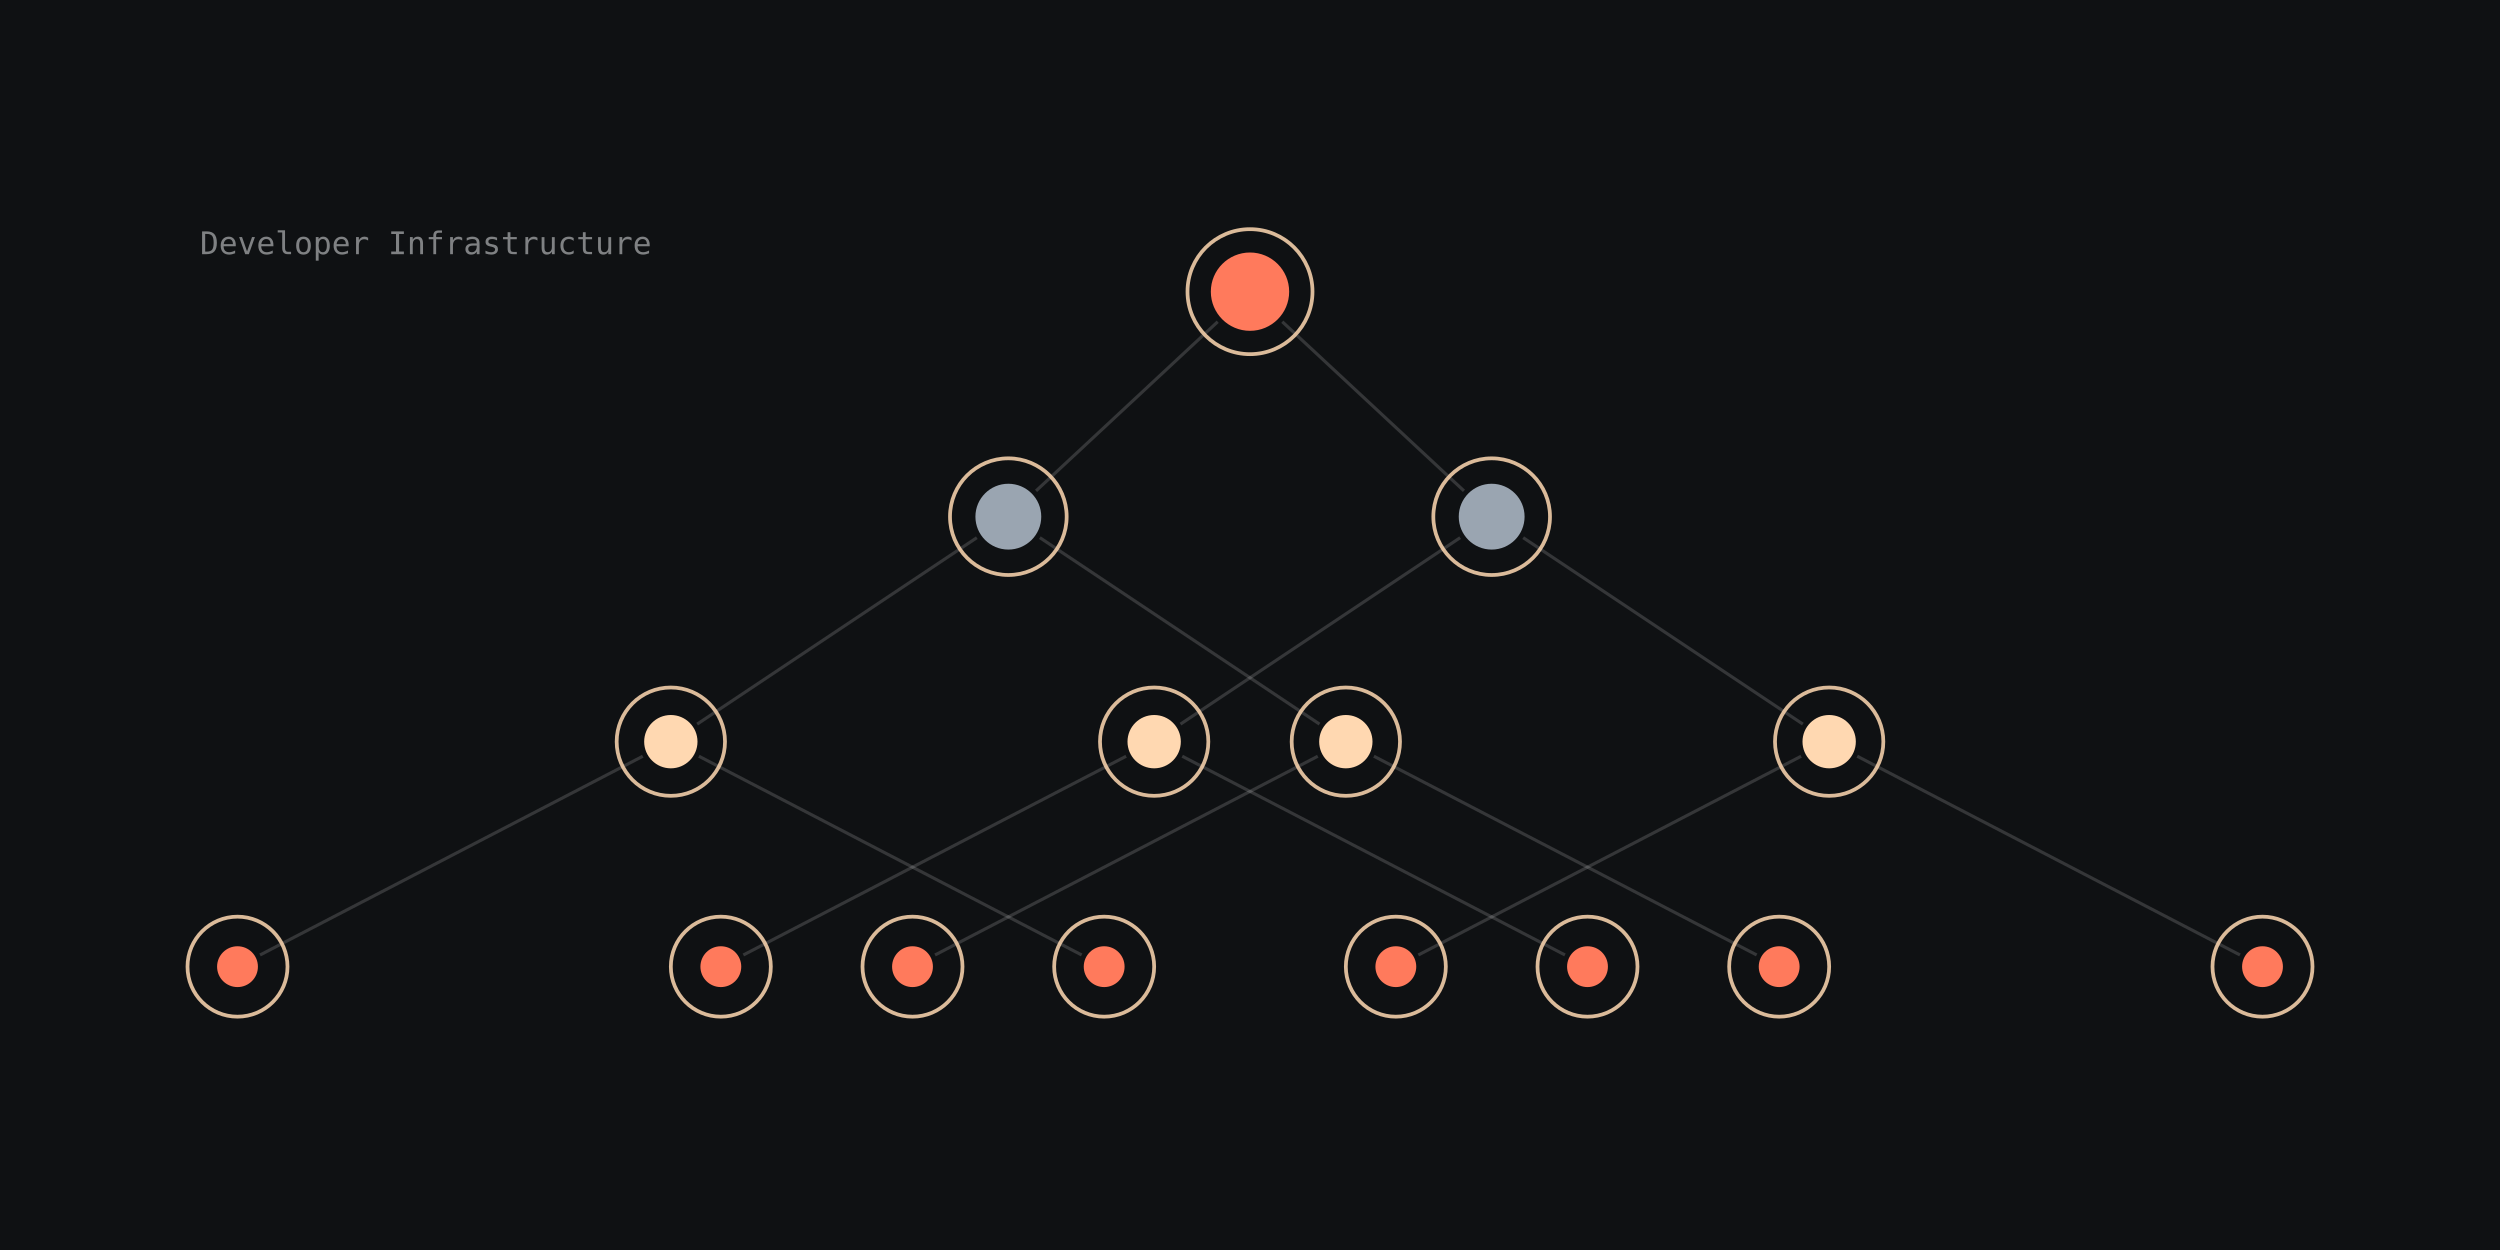
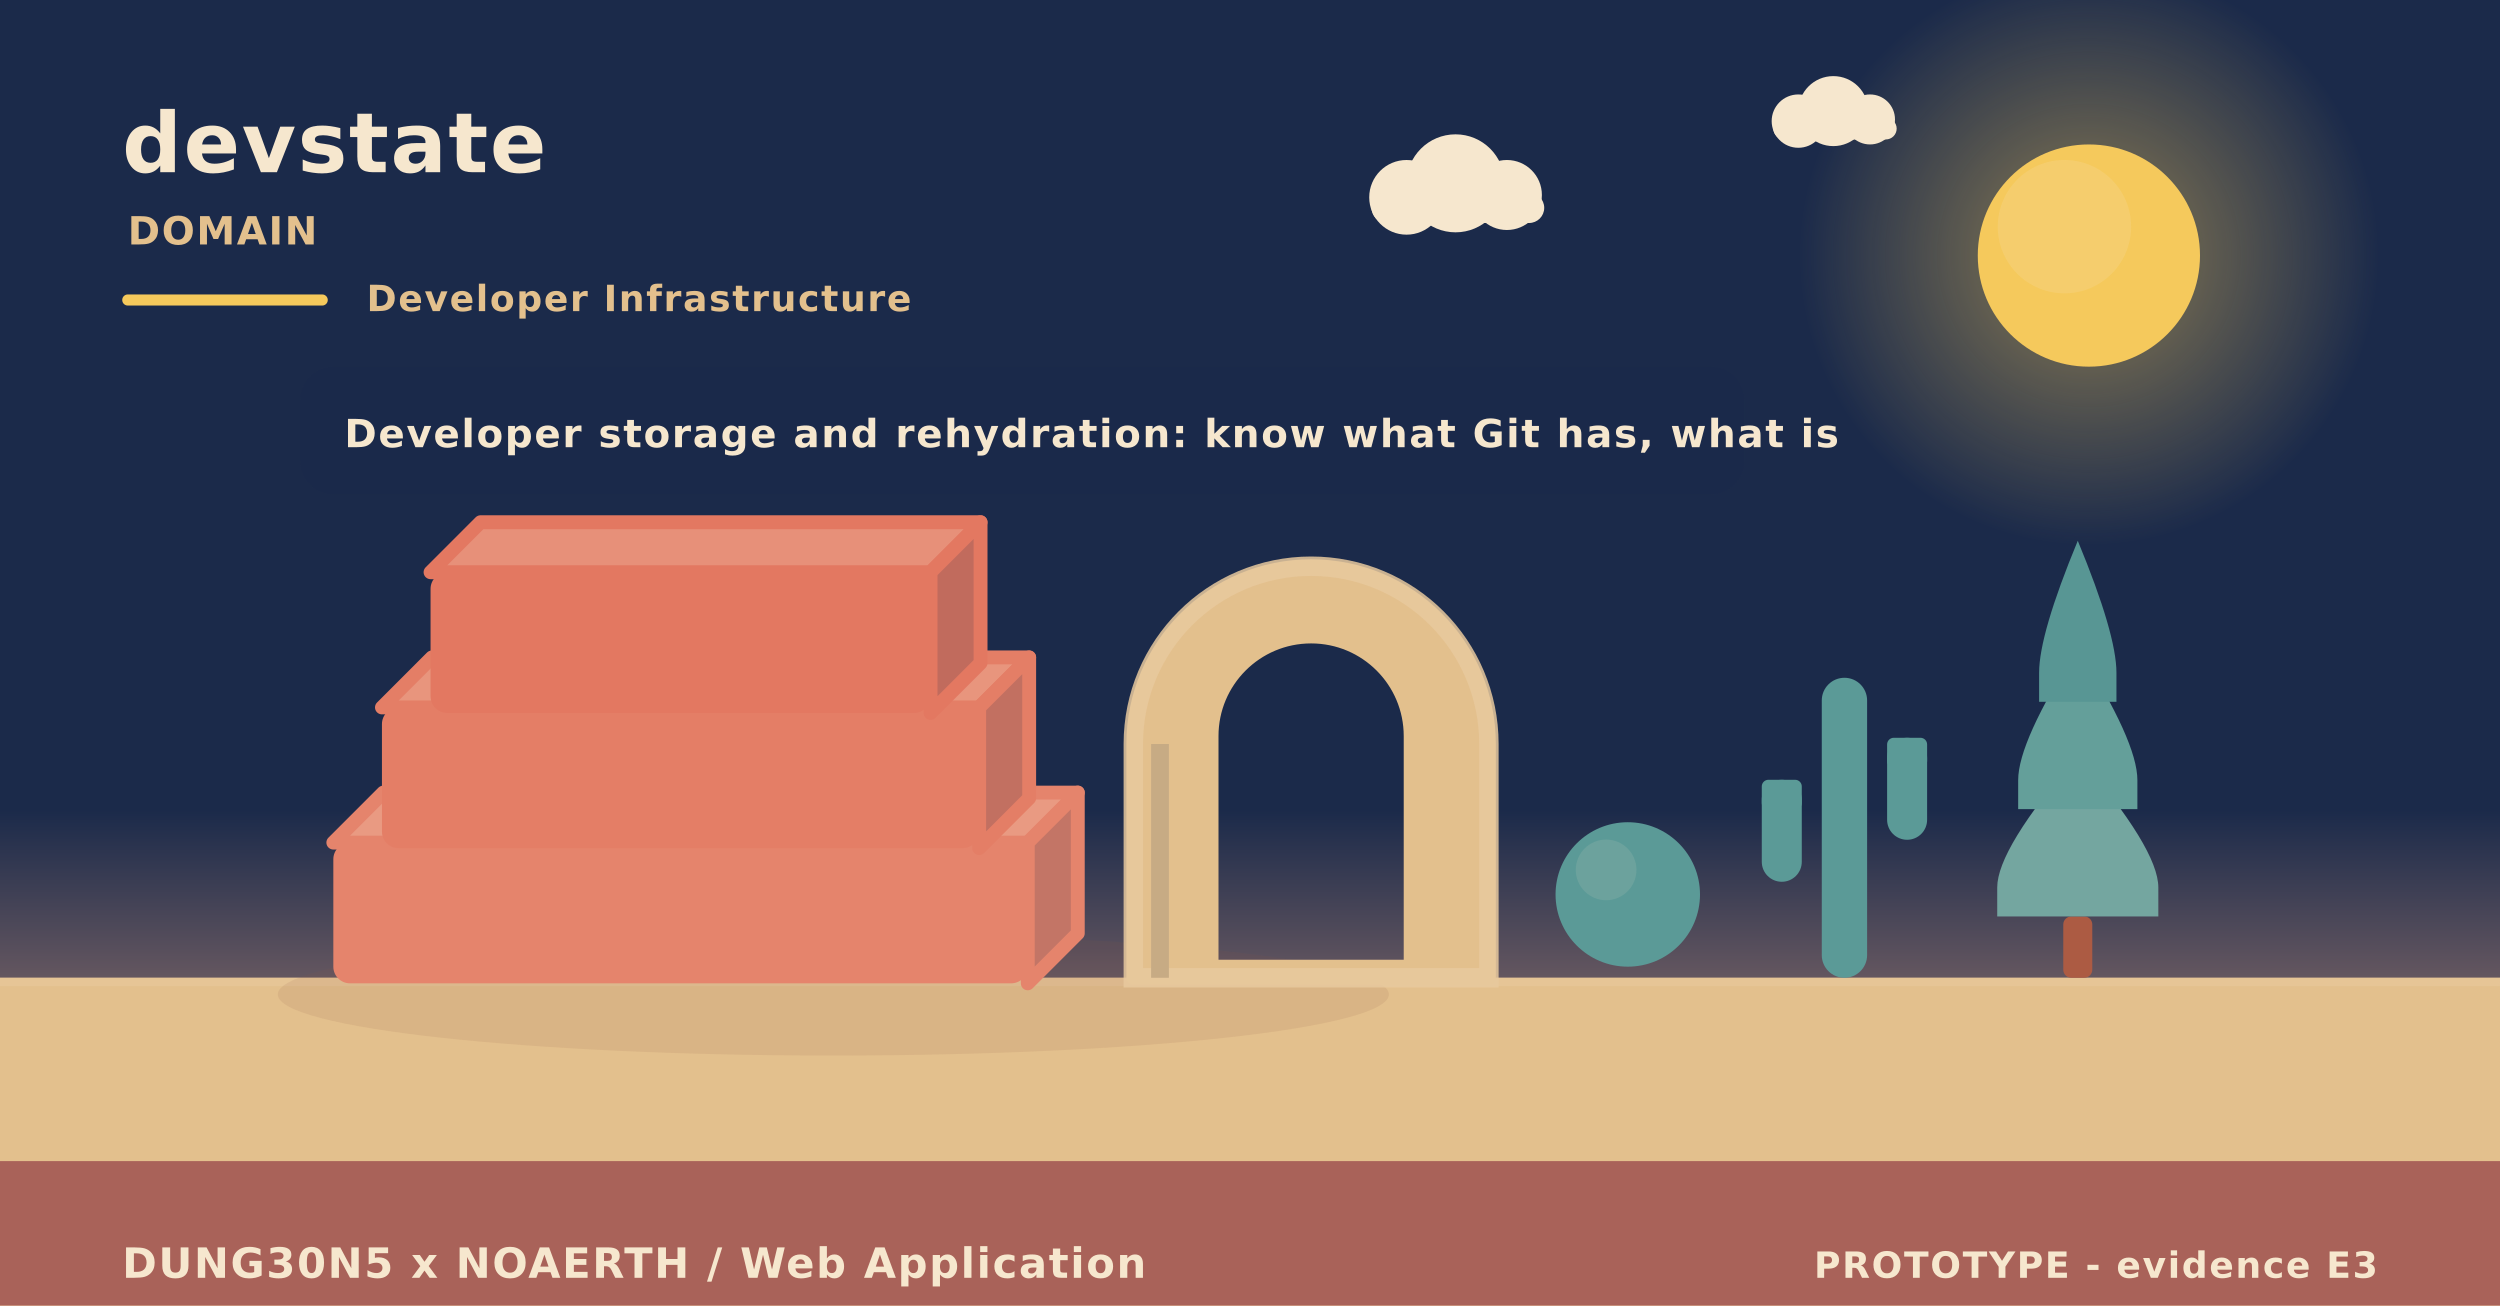
- <svg xmlns="http://www.w3.org/2000/svg" viewBox="0 0 1200 600" width="1200" height="600" role="img" aria-label="devstate domain model">
-   <rect width="1200" height="600" fill="#0f1113" />
-   <defs>
-     <linearGradient id="gd" x1="0" y1="0" x2="1" y2="1">
-       <stop offset="0%" stop-color="#ff7a5c" />
-       <stop offset="100%" stop-color="#9aa5b1" />
-     </linearGradient>
-   </defs>
-   <line x1="600.00" y1="140.00" x2="716.00" y2="248.00" stroke="rgba(241,243,245,0.300)" stroke-width="1.50" opacity="0.55" />
-   <line x1="600.00" y1="140.00" x2="484.00" y2="248.00" stroke="rgba(241,243,245,0.300)" stroke-width="1.50" opacity="0.55" />
-   <line x1="716.00" y1="248.00" x2="878.00" y2="356.00" stroke="rgba(241,243,245,0.300)" stroke-width="1.50" opacity="0.55" />
-   <line x1="716.00" y1="248.00" x2="554.00" y2="356.00" stroke="rgba(241,243,245,0.300)" stroke-width="1.50" opacity="0.55" />
-   <line x1="484.00" y1="248.00" x2="646.00" y2="356.00" stroke="rgba(241,243,245,0.300)" stroke-width="1.50" opacity="0.55" />
-   <line x1="484.00" y1="248.00" x2="322.00" y2="356.00" stroke="rgba(241,243,245,0.300)" stroke-width="1.50" opacity="0.55" />
-   <line x1="878.00" y1="356.00" x2="1086.00" y2="464.00" stroke="rgba(241,243,245,0.300)" stroke-width="1.50" opacity="0.55" />
-   <line x1="878.00" y1="356.00" x2="670.00" y2="464.00" stroke="rgba(241,243,245,0.300)" stroke-width="1.50" opacity="0.55" />
-   <line x1="554.00" y1="356.00" x2="762.00" y2="464.00" stroke="rgba(241,243,245,0.300)" stroke-width="1.50" opacity="0.55" />
-   <line x1="554.00" y1="356.00" x2="346.00" y2="464.00" stroke="rgba(241,243,245,0.300)" stroke-width="1.50" opacity="0.55" />
-   <line x1="646.00" y1="356.00" x2="854.00" y2="464.00" stroke="rgba(241,243,245,0.300)" stroke-width="1.50" opacity="0.55" />
-   <line x1="646.00" y1="356.00" x2="438.00" y2="464.00" stroke="rgba(241,243,245,0.300)" stroke-width="1.50" opacity="0.55" />
-   <line x1="322.00" y1="356.00" x2="530.00" y2="464.00" stroke="rgba(241,243,245,0.300)" stroke-width="1.50" opacity="0.55" />
-   <line x1="322.00" y1="356.00" x2="114.00" y2="464.00" stroke="rgba(241,243,245,0.300)" stroke-width="1.50" opacity="0.55" />
-   <circle cx="600.00" cy="140.00" r="20.00" fill="#ff7a5c" opacity="1.00" stroke="#0f1113" stroke-width="2.40" />
+ <svg xmlns="http://www.w3.org/2000/svg" width="900" height="470" viewBox="0 0 900 470" role="img" aria-label="devstate - the problem it addresses">
+   <linearGradient id="skym" x1="0" y1="0" x2="0" y2="1">
+     <stop offset="0" stop-color="#1b2a4a" />
+     <stop offset="0.62" stop-color="#1b2a4a" />
+     <stop offset="1" stop-color="#f3ad8a" />
+   </linearGradient>
+   <rect width="900" height="470" fill="url(#skym)" />
+   <radialGradient id="sunm">
+     <stop offset="0.35" stop-color="#f5c95c" stop-opacity="0.34" />
+     <stop offset="1" stop-color="#f5c95c" stop-opacity="0" />
+   </radialGradient>
+   <circle cx="752" cy="92" r="104" fill="url(#sunm)" />
+   <circle cx="752" cy="92" r="40" fill="#f5c95c" />
+   <circle cx="743.2" cy="81.6" r="24" fill="#f5d27e" opacity="0.5" />
  <g>
-     <circle cx="600.00" cy="140.00" r="30.00" fill="none" stroke="#ffd8b1" stroke-width="1.80" opacity="0.85" />
-     <animate attributeName="opacity" values="0.25;1.0;0.25" dur="10.562s" begin="0.0s" repeatCount="indefinite" />
+     <circle cx="524" cy="66" r="17.64" fill="#f6e7ce" />
+     <circle cx="506.36" cy="71.04" r="13.44" fill="#f6e7ce" />
+     <circle cx="542.48" cy="70.2" r="12.6" fill="#f6e7ce" />
+     <rect x="493.76" y="69.36" width="62.16" height="10.92" rx="5.46" fill="#f6e7ce" />
+     <animateTransform attributeName="transform" type="translate" values="0 0;24 0;0 0" dur="36s" begin="0s" repeatCount="indefinite" />
  </g>
-   <circle cx="716.00" cy="248.00" r="17.00" fill="#9aa5b1" opacity="1.00" stroke="#0f1113" stroke-width="2.40" />
  <g>
-     <circle cx="716.00" cy="248.00" r="28.00" fill="none" stroke="#ffd8b1" stroke-width="1.80" opacity="0.85" />
-     <animate attributeName="opacity" values="0.25;1.0;0.25" dur="10.562s" begin="0.5s" repeatCount="indefinite" />
+     <circle cx="660" cy="40" r="12.6" fill="#f6e7ce" />
+     <circle cx="647.4" cy="43.6" r="9.6" fill="#f6e7ce" />
+     <circle cx="673.2" cy="43" r="9" fill="#f6e7ce" />
+     <rect x="638.4" y="42.4" width="44.4" height="7.8" rx="3.9" fill="#f6e7ce" />
+     <animateTransform attributeName="transform" type="translate" values="0 0;-18 0;0 0" dur="46s" begin="3s" repeatCount="indefinite" />
  </g>
-   <circle cx="484.00" cy="248.00" r="17.00" fill="#9aa5b1" opacity="1.00" stroke="#0f1113" stroke-width="2.40" />
-   <g>
-     <circle cx="484.00" cy="248.00" r="28.00" fill="none" stroke="#ffd8b1" stroke-width="1.80" opacity="0.85" />
-     <animate attributeName="opacity" values="0.25;1.0;0.25" dur="10.562s" begin="0.62s" repeatCount="indefinite" />
-   </g>
-   <circle cx="878.00" cy="356.00" r="14.00" fill="#ffd8b1" opacity="1.00" stroke="#0f1113" stroke-width="2.40" />
-   <g>
-     <circle cx="878.00" cy="356.00" r="26.00" fill="none" stroke="#ffd8b1" stroke-width="1.80" opacity="0.85" />
-     <animate attributeName="opacity" values="0.25;1.0;0.25" dur="10.562s" begin="1.0s" repeatCount="indefinite" />
-   </g>
-   <circle cx="554.00" cy="356.00" r="14.00" fill="#ffd8b1" opacity="1.00" stroke="#0f1113" stroke-width="2.40" />
-   <g>
-     <circle cx="554.00" cy="356.00" r="26.00" fill="none" stroke="#ffd8b1" stroke-width="1.80" opacity="0.85" />
-     <animate attributeName="opacity" values="0.25;1.0;0.25" dur="10.562s" begin="1.12s" repeatCount="indefinite" />
-   </g>
-   <circle cx="646.00" cy="356.00" r="14.00" fill="#ffd8b1" opacity="1.00" stroke="#0f1113" stroke-width="2.40" />
-   <g>
-     <circle cx="646.00" cy="356.00" r="26.00" fill="none" stroke="#ffd8b1" stroke-width="1.80" opacity="0.85" />
-     <animate attributeName="opacity" values="0.25;1.0;0.25" dur="10.562s" begin="1.24s" repeatCount="indefinite" />
-   </g>
-   <circle cx="322.00" cy="356.00" r="14.00" fill="#ffd8b1" opacity="1.00" stroke="#0f1113" stroke-width="2.40" />
-   <g>
-     <circle cx="322.00" cy="356.00" r="26.00" fill="none" stroke="#ffd8b1" stroke-width="1.80" opacity="0.85" />
-     <animate attributeName="opacity" values="0.25;1.0;0.25" dur="10.562s" begin="1.36s" repeatCount="indefinite" />
-   </g>
-   <circle cx="1086.00" cy="464.00" r="11.00" fill="#ff7a5c" opacity="1.00" stroke="#0f1113" stroke-width="2.40" />
-   <g>
-     <circle cx="1086.00" cy="464.00" r="24.00" fill="none" stroke="#ffd8b1" stroke-width="1.80" opacity="0.85" />
-     <animate attributeName="opacity" values="0.25;1.0;0.25" dur="10.562s" begin="1.5s" repeatCount="indefinite" />
-   </g>
-   <circle cx="670.00" cy="464.00" r="11.00" fill="#ff7a5c" opacity="1.00" stroke="#0f1113" stroke-width="2.40" />
-   <g>
-     <circle cx="670.00" cy="464.00" r="24.00" fill="none" stroke="#ffd8b1" stroke-width="1.80" opacity="0.85" />
-     <animate attributeName="opacity" values="0.25;1.0;0.25" dur="10.562s" begin="1.62s" repeatCount="indefinite" />
-   </g>
-   <circle cx="762.00" cy="464.00" r="11.00" fill="#ff7a5c" opacity="1.00" stroke="#0f1113" stroke-width="2.40" />
-   <g>
-     <circle cx="762.00" cy="464.00" r="24.00" fill="none" stroke="#ffd8b1" stroke-width="1.80" opacity="0.85" />
-     <animate attributeName="opacity" values="0.25;1.0;0.25" dur="10.562s" begin="1.74s" repeatCount="indefinite" />
-   </g>
-   <circle cx="346.00" cy="464.00" r="11.00" fill="#ff7a5c" opacity="1.00" stroke="#0f1113" stroke-width="2.40" />
-   <g>
-     <circle cx="346.00" cy="464.00" r="24.00" fill="none" stroke="#ffd8b1" stroke-width="1.80" opacity="0.85" />
-     <animate attributeName="opacity" values="0.25;1.0;0.25" dur="10.562s" begin="1.86s" repeatCount="indefinite" />
-   </g>
-   <circle cx="854.00" cy="464.00" r="11.00" fill="#ff7a5c" opacity="1.00" stroke="#0f1113" stroke-width="2.40" />
-   <g>
-     <circle cx="854.00" cy="464.00" r="24.00" fill="none" stroke="#ffd8b1" stroke-width="1.80" opacity="0.85" />
-     <animate attributeName="opacity" values="0.25;1.0;0.25" dur="10.562s" begin="1.98s" repeatCount="indefinite" />
-   </g>
-   <circle cx="438.00" cy="464.00" r="11.00" fill="#ff7a5c" opacity="1.00" stroke="#0f1113" stroke-width="2.40" />
-   <g>
-     <circle cx="438.00" cy="464.00" r="24.00" fill="none" stroke="#ffd8b1" stroke-width="1.80" opacity="0.85" />
-     <animate attributeName="opacity" values="0.25;1.0;0.25" dur="10.562s" begin="2.1s" repeatCount="indefinite" />
-   </g>
-   <circle cx="530.00" cy="464.00" r="11.00" fill="#ff7a5c" opacity="1.00" stroke="#0f1113" stroke-width="2.40" />
-   <g>
-     <circle cx="530.00" cy="464.00" r="24.00" fill="none" stroke="#ffd8b1" stroke-width="1.80" opacity="0.85" />
-     <animate attributeName="opacity" values="0.25;1.0;0.25" dur="10.562s" begin="2.22s" repeatCount="indefinite" />
-   </g>
-   <circle cx="114.00" cy="464.00" r="11.00" fill="#ff7a5c" opacity="1.00" stroke="#0f1113" stroke-width="2.40" />
-   <g>
-     <circle cx="114.00" cy="464.00" r="24.00" fill="none" stroke="#ffd8b1" stroke-width="1.80" opacity="0.85" />
-     <animate attributeName="opacity" values="0.25;1.0;0.25" dur="10.562s" begin="2.34s" repeatCount="indefinite" />
-   </g>
-   <text x="96" y="122" font-family="ui-monospace,Menlo,monospace" font-size="15" fill="rgba(241,243,245,0.500)">Developer Infrastructure</text>
+   <rect x="0" y="352" width="900" height="118" fill="#e3c08d" />
+   <rect x="0" y="352" width="900" height="3" fill="#e6c596" />
+   <text x="44" y="62" font-family="Verdana,DejaVu Sans,sans-serif" font-size="30" font-weight="700" letter-spacing="0.6" fill="#f6e7ce" text-anchor="start">devstate</text>
+   <text x="46" y="88" font-family="Verdana,DejaVu Sans,sans-serif" font-size="14" font-weight="700" letter-spacing="0.6" fill="#e3c08d" text-anchor="start">DOMAIN</text>
+   <rect x="44" y="106" width="74" height="4" rx="2" fill="#f5c95c" />
+   <text x="132" y="112" font-family="Verdana,DejaVu Sans,sans-serif" font-size="13" font-weight="700" letter-spacing="0.6" fill="#e3c08d" text-anchor="start">Developer Infrastructure</text>
+   <ellipse cx="300" cy="358" rx="200" ry="22" fill="rgba(138,90,68,0.11)" />
+   <path d="M120,303.33 L370,303.33 L388,285.33 L138,285.33 Z" fill="#e99a82" stroke="#e5846c" stroke-width="5" stroke-linejoin="round" />
+   <path d="M370,303.33 L388,285.33 L388,336 L370,354 Z" fill="#c37566" stroke="#e5846c" stroke-width="5" stroke-linejoin="round" />
+   <rect x="120" y="303.33" width="250" height="50.67" rx="6" fill="#e5846c" />
+   <path d="M137.5,254.67 L352.5,254.67 L370.5,236.67 L155.5,236.67 Z" fill="#e8957d" stroke="#e47e66" stroke-width="5" stroke-linejoin="round" />
+   <path d="M352.5,254.67 L370.5,236.67 L370.5,287.33 L352.5,305.33 Z" fill="#c27061" stroke="#e47e66" stroke-width="5" stroke-linejoin="round" />
+   <rect x="137.5" y="254.67" width="215" height="50.67" rx="6" fill="#e47e66" />
+   <path d="M155,206 L335,206 L353,188 L173,188 Z" fill="#e79079" stroke="#e37861" stroke-width="5" stroke-linejoin="round" />
+   <path d="M335,206 L353,188 L353,238.67 L335,256.67 Z" fill="#c16b5d" stroke="#e37861" stroke-width="5" stroke-linejoin="round" />
+   <rect x="155" y="206" width="180" height="50.67" rx="6" fill="#e37861" />
+   <path d="M408,352 L408,267.84 A64,64 0 0 1 536,267.84 L536,352 Z M436.16,348 L436.16,264.97 A35.84,35.84 0 0 1 507.84,264.97 L507.84,348 Z" fill="#e3c08d" fill-rule="evenodd" stroke="#e3c08d" stroke-width="5" stroke-linejoin="round" />
+   <path d="M408,352 L408,267.84 A64,64 0 0 1 536,267.84 L536,352 Z" fill="none" stroke="#e8c99d" stroke-width="7" stroke-linecap="round" opacity="0.85" />
+   <rect x="414.4" y="267.84" width="6.4" height="84.16" fill="#c7ab84" />
+   <circle cx="586" cy="322" r="26" fill="#5b9a97" />
+   <circle cx="578.2" cy="313.16" r="10.92" fill="#7aa9a2" opacity="0.55" />
+   <rect x="655.84" y="244" width="16.32" height="108" rx="8.16" fill="#5b9a97" />
+   <rect x="634.24" y="280.72" width="14.4" height="36.72" rx="7.2" fill="#5b9a97" />
+   <rect x="634.24" y="280.72" width="14.4" height="10.8" rx="2.4" fill="#5b9a97" />
+   <rect x="679.36" y="265.6" width="14.4" height="36.72" rx="7.2" fill="#5b9a97" />
+   <rect x="679.36" y="265.6" width="14.4" height="10.8" rx="2.4" fill="#5b9a97" />
+   <rect x="742.78" y="329.92" width="10.44" height="22.08" rx="2.9" fill="#ac5b43" />
+   <path d="M748,271.96 Q719,305.58 719,319.49 Q719,329.92 719,329.92 L777,329.92 Q777,329.92 777,319.49 Q777,305.58 748,271.96 Z" fill="#74a6a0" />
+   <path d="M748,233.32 Q726.54,266.94 726.54,280.85 Q726.54,291.28 726.54,291.28 L769.46,291.28 Q769.46,291.28 769.46,280.85 Q769.46,266.94 748,233.32 Z" fill="#649f9a" />
+   <path d="M748,194.68 Q734.08,228.3 734.08,242.21 Q734.08,252.64 734.08,252.64 L761.92,252.64 Q761.92,252.64 761.92,242.21 Q761.92,228.3 748,194.68 Z" fill="#589694" />
+   <rect x="108" y="132" width="520" height="46" rx="12" fill="rgba(27,42,74,0.42)" opacity="0.94" />
+   <text x="124" y="161" font-family="Verdana,DejaVu Sans,sans-serif" font-size="14" font-weight="700" letter-spacing="0.6" fill="#f6e7ce" text-anchor="start">Developer storage and rehydration: know what Git has, what is </text>
+   <rect x="0" y="418" width="900" height="52" rx="0" fill="#a65c56" opacity="0.94" />
+   <text x="44" y="460" font-family="Verdana,DejaVu Sans,sans-serif" font-size="15" font-weight="700" letter-spacing="0.6" fill="#f6e7ce" text-anchor="start">DUNG30N5 x NOAERTH  /  Web Application</text>
+   <text x="856" y="460" font-family="Verdana,DejaVu Sans,sans-serif" font-size="13" font-weight="700" letter-spacing="0.6" fill="#f6e7ce" text-anchor="end">PROTOTYPE  -  evidence E3</text>
</svg>
